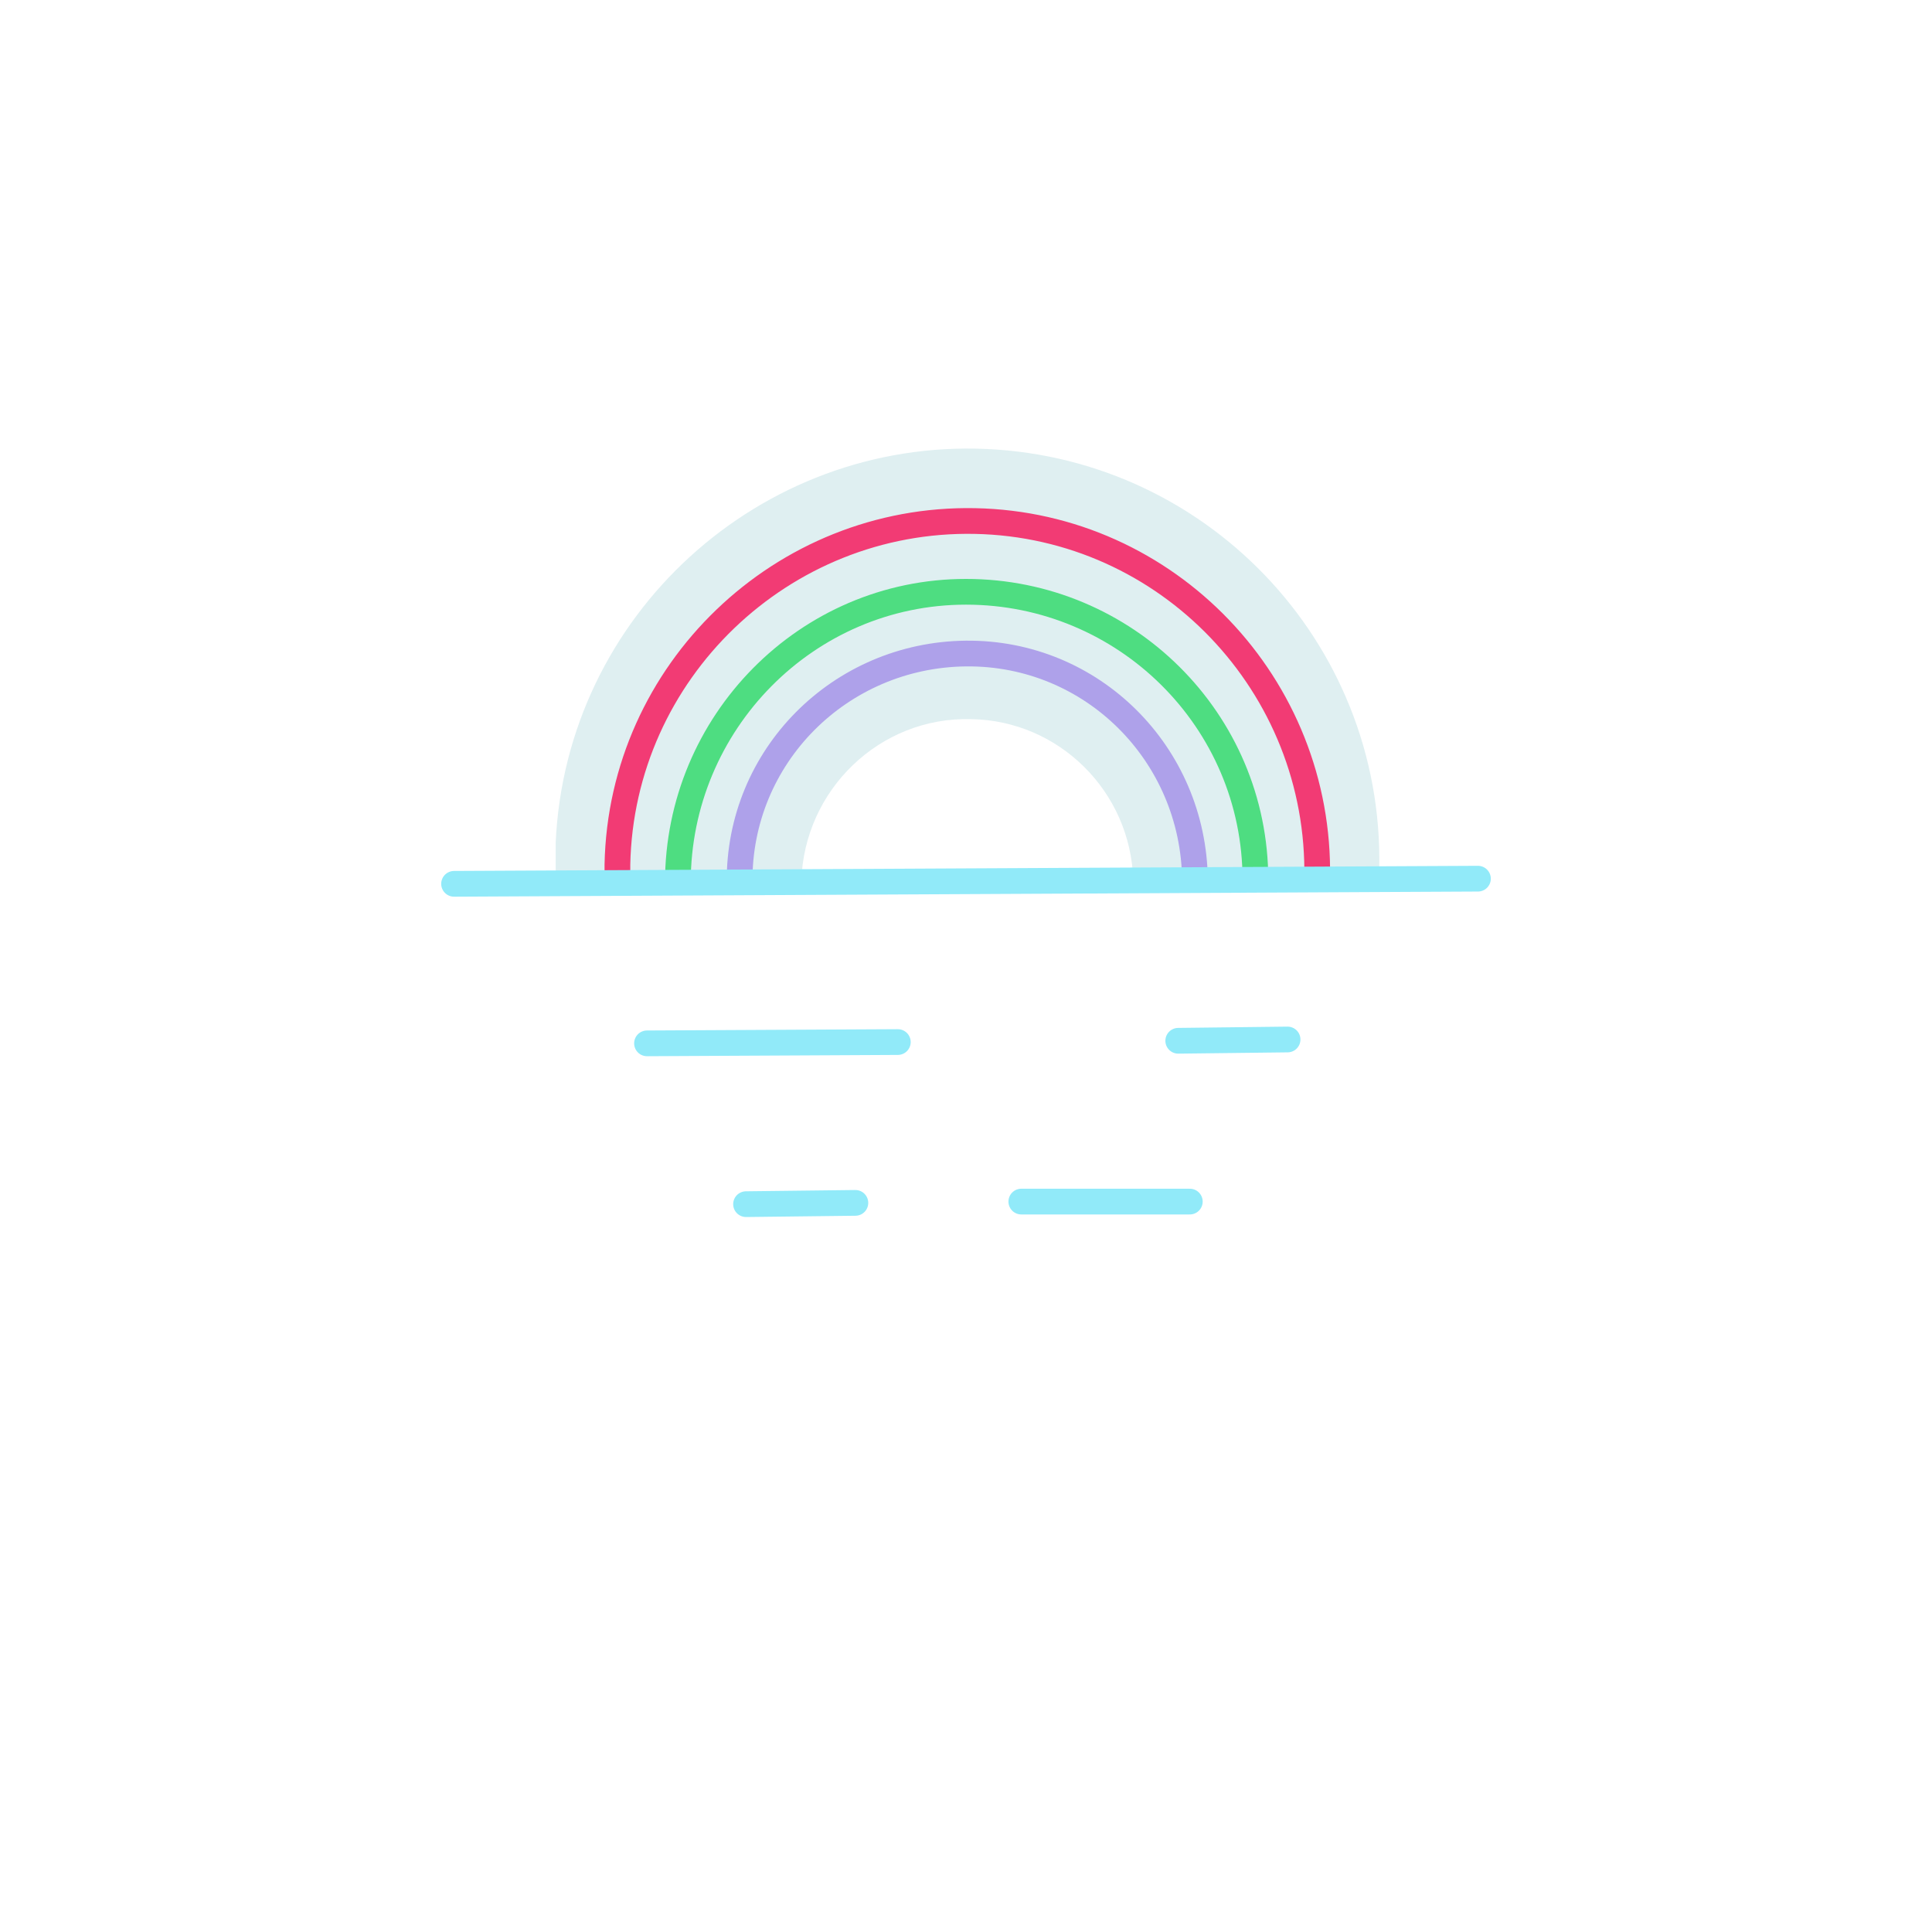
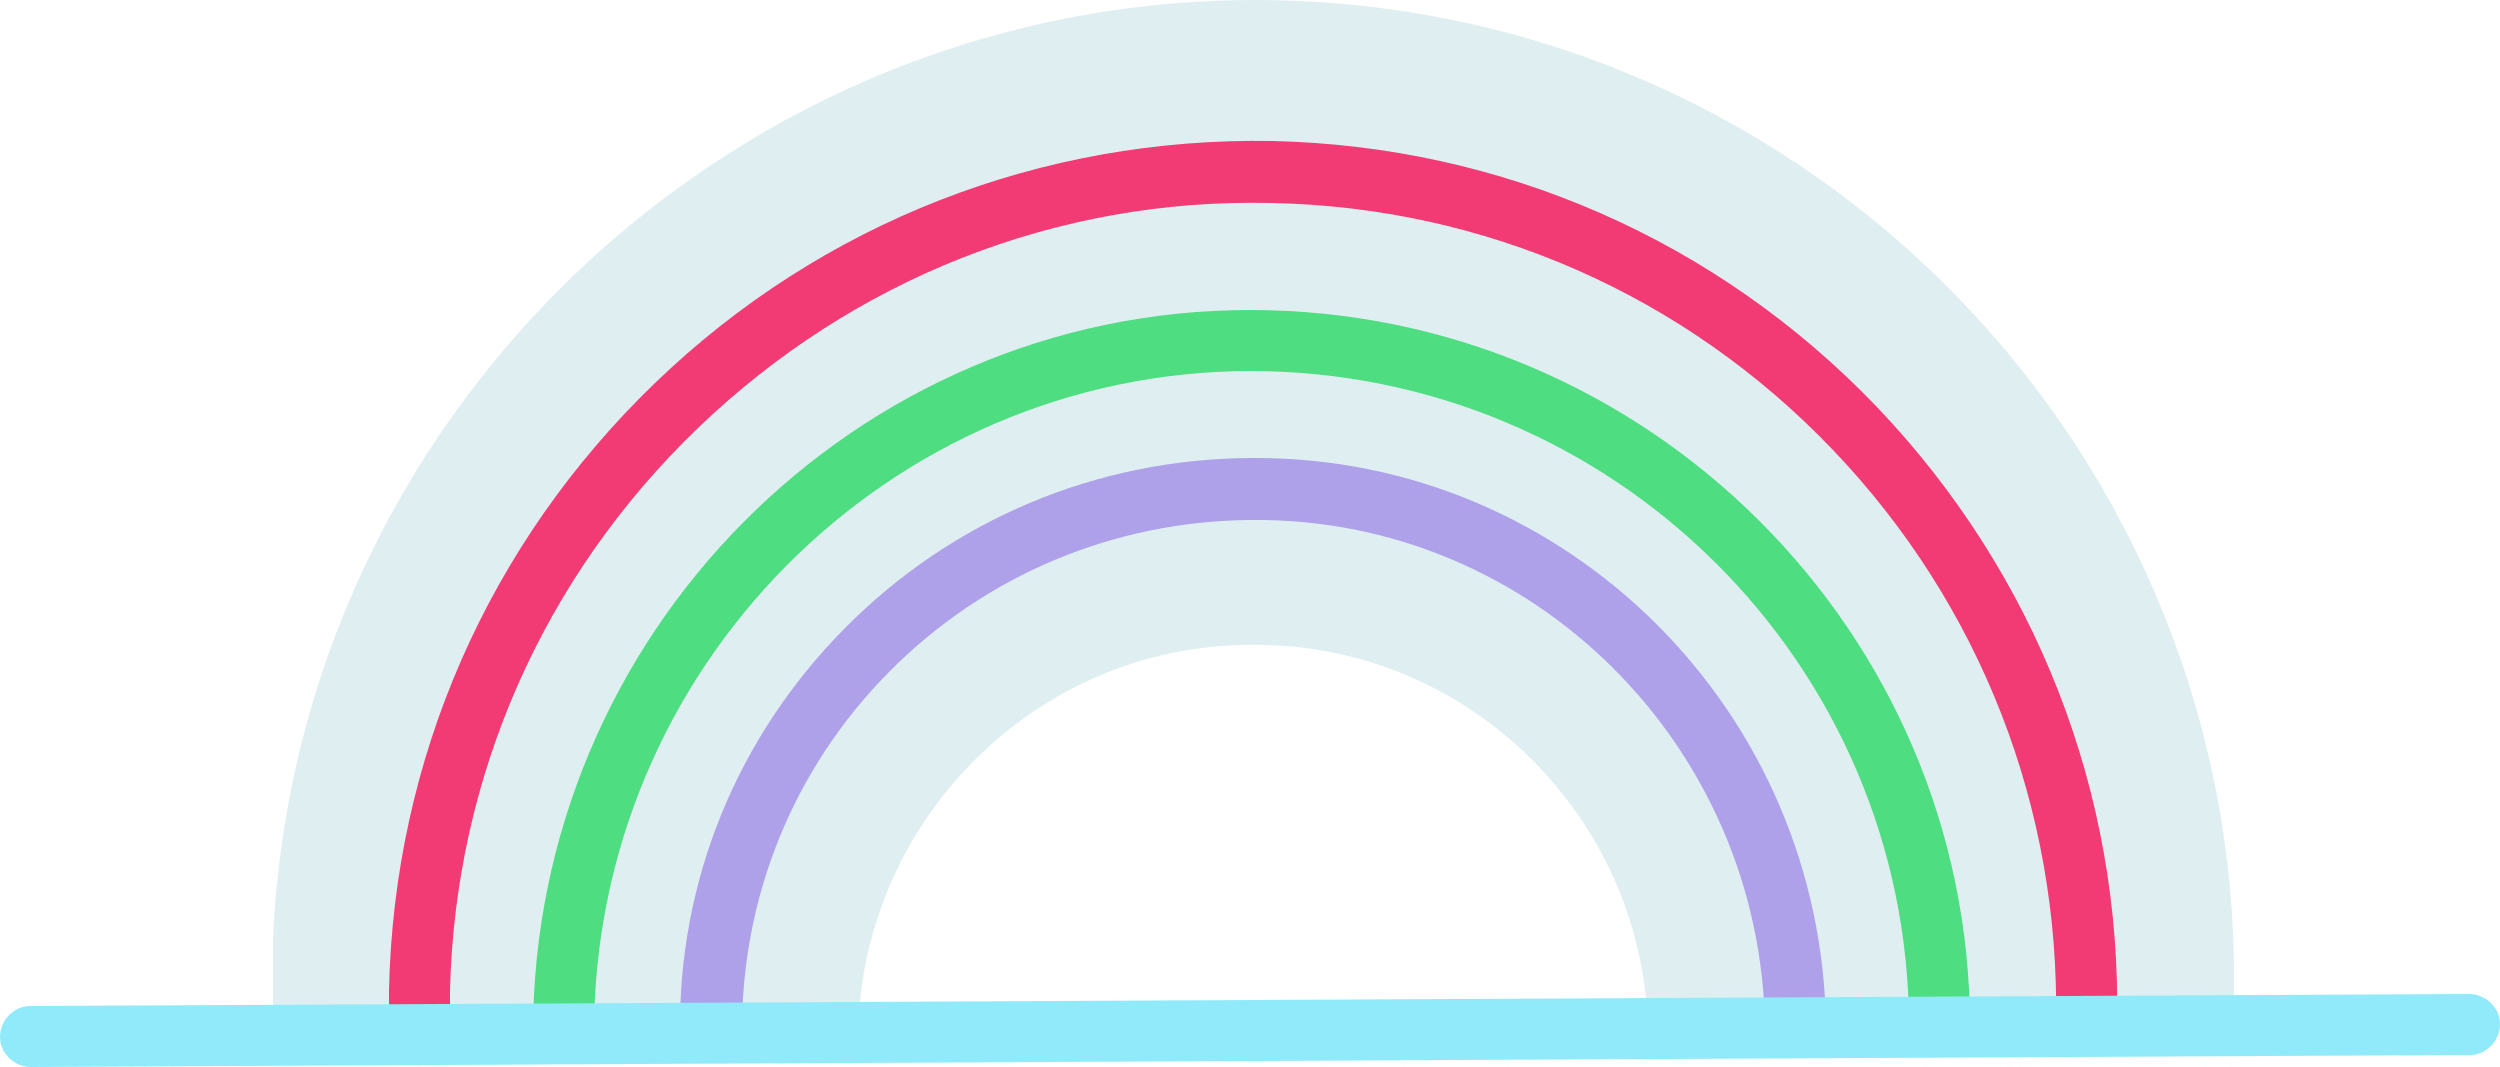
- <svg xmlns="http://www.w3.org/2000/svg" version="1.1" id="Layer_1" x="0px" y="0px" viewBox="0 0 150.2 150" style="enable-background:new 0 0 150.2 150;" xml:space="preserve">
+ <svg xmlns="http://www.w3.org/2000/svg" version="1.1" id="Layer_1" x="0px" y="0px" viewBox="0 0 250 106.7" style="enable-background:new 0 0 250 106.7;" xml:space="preserve">
  <style type="text/css">
- 	.st0{fill:#DFEFF1;}
- 	.st1{fill:none;stroke:#4EDD81;stroke-width:2;stroke-miterlimit:10;}
- 	.st2{fill:none;stroke:#AEA1EA;stroke-width:2;stroke-miterlimit:10;}
- 	.st3{fill:none;stroke:#F23B74;stroke-width:2;stroke-miterlimit:10;}
- 	.st4{fill:none;stroke:#91EAF9;stroke-width:2;stroke-linecap:round;stroke-linejoin:round;}
+ 	.wst0{fill:#DFEFF1;}
+ 	.st1{fill:#4EDD81;}
+ 	.st2{fill:#AEA1EA;}
+ 	.st3{fill:#F23B74;}
+ 	.st4{fill:#91EAF9;}
</style>
-   <g id="Solid">
-     <path class="st0" d="M107.2,68.3c0.8-17.7-12.9-32.6-30.5-33.4S44,47.8,43.2,65.5c0,1.1,0,2.1,0,3.2l19.1-0.2   c0.2-7.1,6.1-12.8,13.2-12.6c6.8,0.1,12.4,5.6,12.6,12.5L107.2,68.3z" />
-     <path class="st1" d="M97.6,68.4C97.6,56,87.5,46,75.1,46S52.7,56.2,52.7,68.6l0,0" />
-     <path class="st2" d="M92.9,68.4c-0.1-9.8-8-17.7-17.8-17.6s-17.7,8-17.6,17.8" />
-     <path class="st3" d="M102.4,68.3c0.3-15-11.6-27.5-26.6-27.8S48.3,52.2,48,67.2c0,0.5,0,1,0,1.4" />
-     <line class="st4" x1="114.9" y1="68.3" x2="35.3" y2="68.7" />
-     <line class="st4" x1="69.8" y1="81" x2="50.3" y2="81.1" />
-     <line class="st4" x1="100.1" y1="80.8" x2="91.6" y2="80.9" />
-     <line class="st4" x1="66.5" y1="93.5" x2="58" y2="93.6" />
-     <line class="st4" x1="92.5" y1="93.4" x2="79.4" y2="93.4" />
+   <g>
+     <path class="wst0" d="M223.3,102.4c2.5-54.2-39.5-99.9-93.4-102.3S29.7,39.6,27.3,93.9c0,3.4,0,6.4,0,9.8l58.5-0.6   c0.6-21.8,18.7-39.2,40.4-38.6c20.8,0.3,38,17.2,38.6,38.3L223.3,102.4z" />
+     <path class="st1" d="M59.4,103.3h-6.1C53.3,63.5,85.5,31,125,31c39.7,0,72,32.2,72,71.7h-6.1c0-36.2-29.5-65.6-65.9-65.6   C88.8,37.2,59.4,66.9,59.4,103.3z" />
+     <path class="st2" d="M68,103.4c-0.2-15.3,5.7-29.7,16.5-40.6c10.7-10.8,25.1-16.9,40.5-17c0.2,0,0.4,0,0.6,0   c31.2,0,56.7,25.4,57,57l-6.1,0.1c-0.3-28.3-23.3-51.2-51.4-50.9c-13.7,0.1-26.6,5.5-36.2,15.2c-9.6,9.7-14.8,22.6-14.7,36.2   L68,103.4z" />
+     <path class="st3" d="M45,103.3h-6.1v-4.3c0.5-23.1,9.9-44.6,26.6-60.7c16.7-16.1,38.7-24.6,61.7-24.2c23,0.5,44.5,9.9,60.5,26.6   c15.9,16.7,24.5,38.6,24,61.7l-6.1-0.1c0.4-21.4-7.5-41.8-22.3-57.3c-14.8-15.5-34.8-24.3-56.2-24.7c-21.4-0.5-41.8,7.6-57.3,22.5   S45.5,77.7,45,99.1V103.3z" />
+     <path class="st4" d="M3.1,106.7c-1.7,0-3.1-1.4-3.1-3c0-1.7,1.4-3.1,3-3.1l243.9-1.2c0,0,0,0,0,0c1.7,0,3.1,1.4,3.1,3   c0,1.7-1.4,3.1-3,3.1L3.1,106.7C3.1,106.7,3.1,106.7,3.1,106.7z" />
  </g>
</svg>
